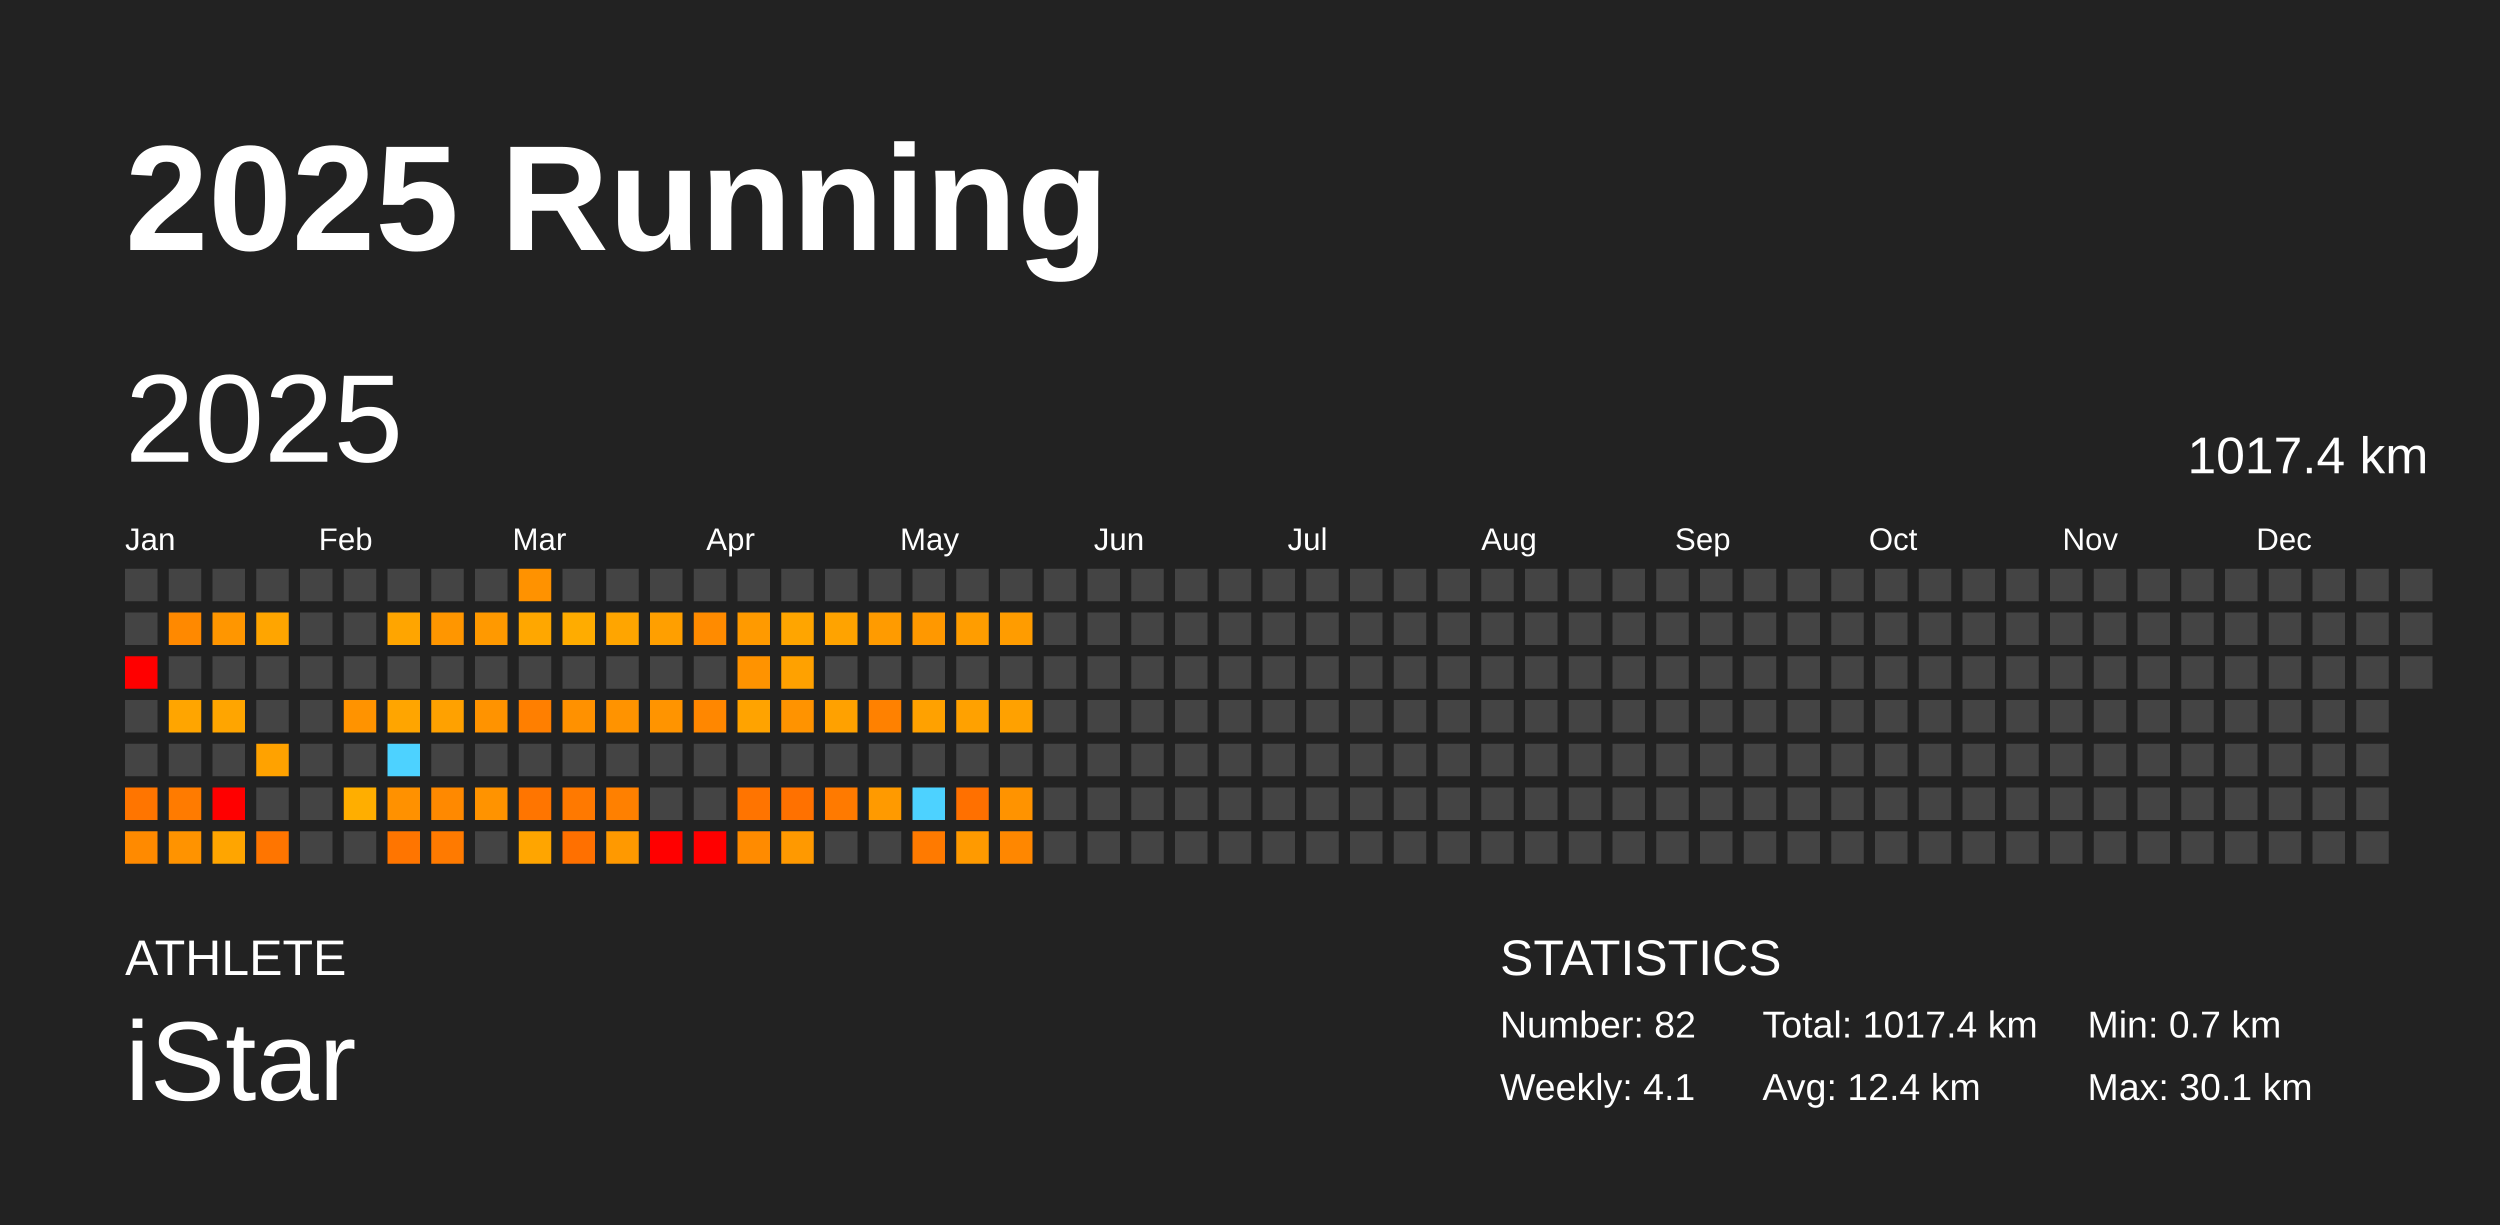
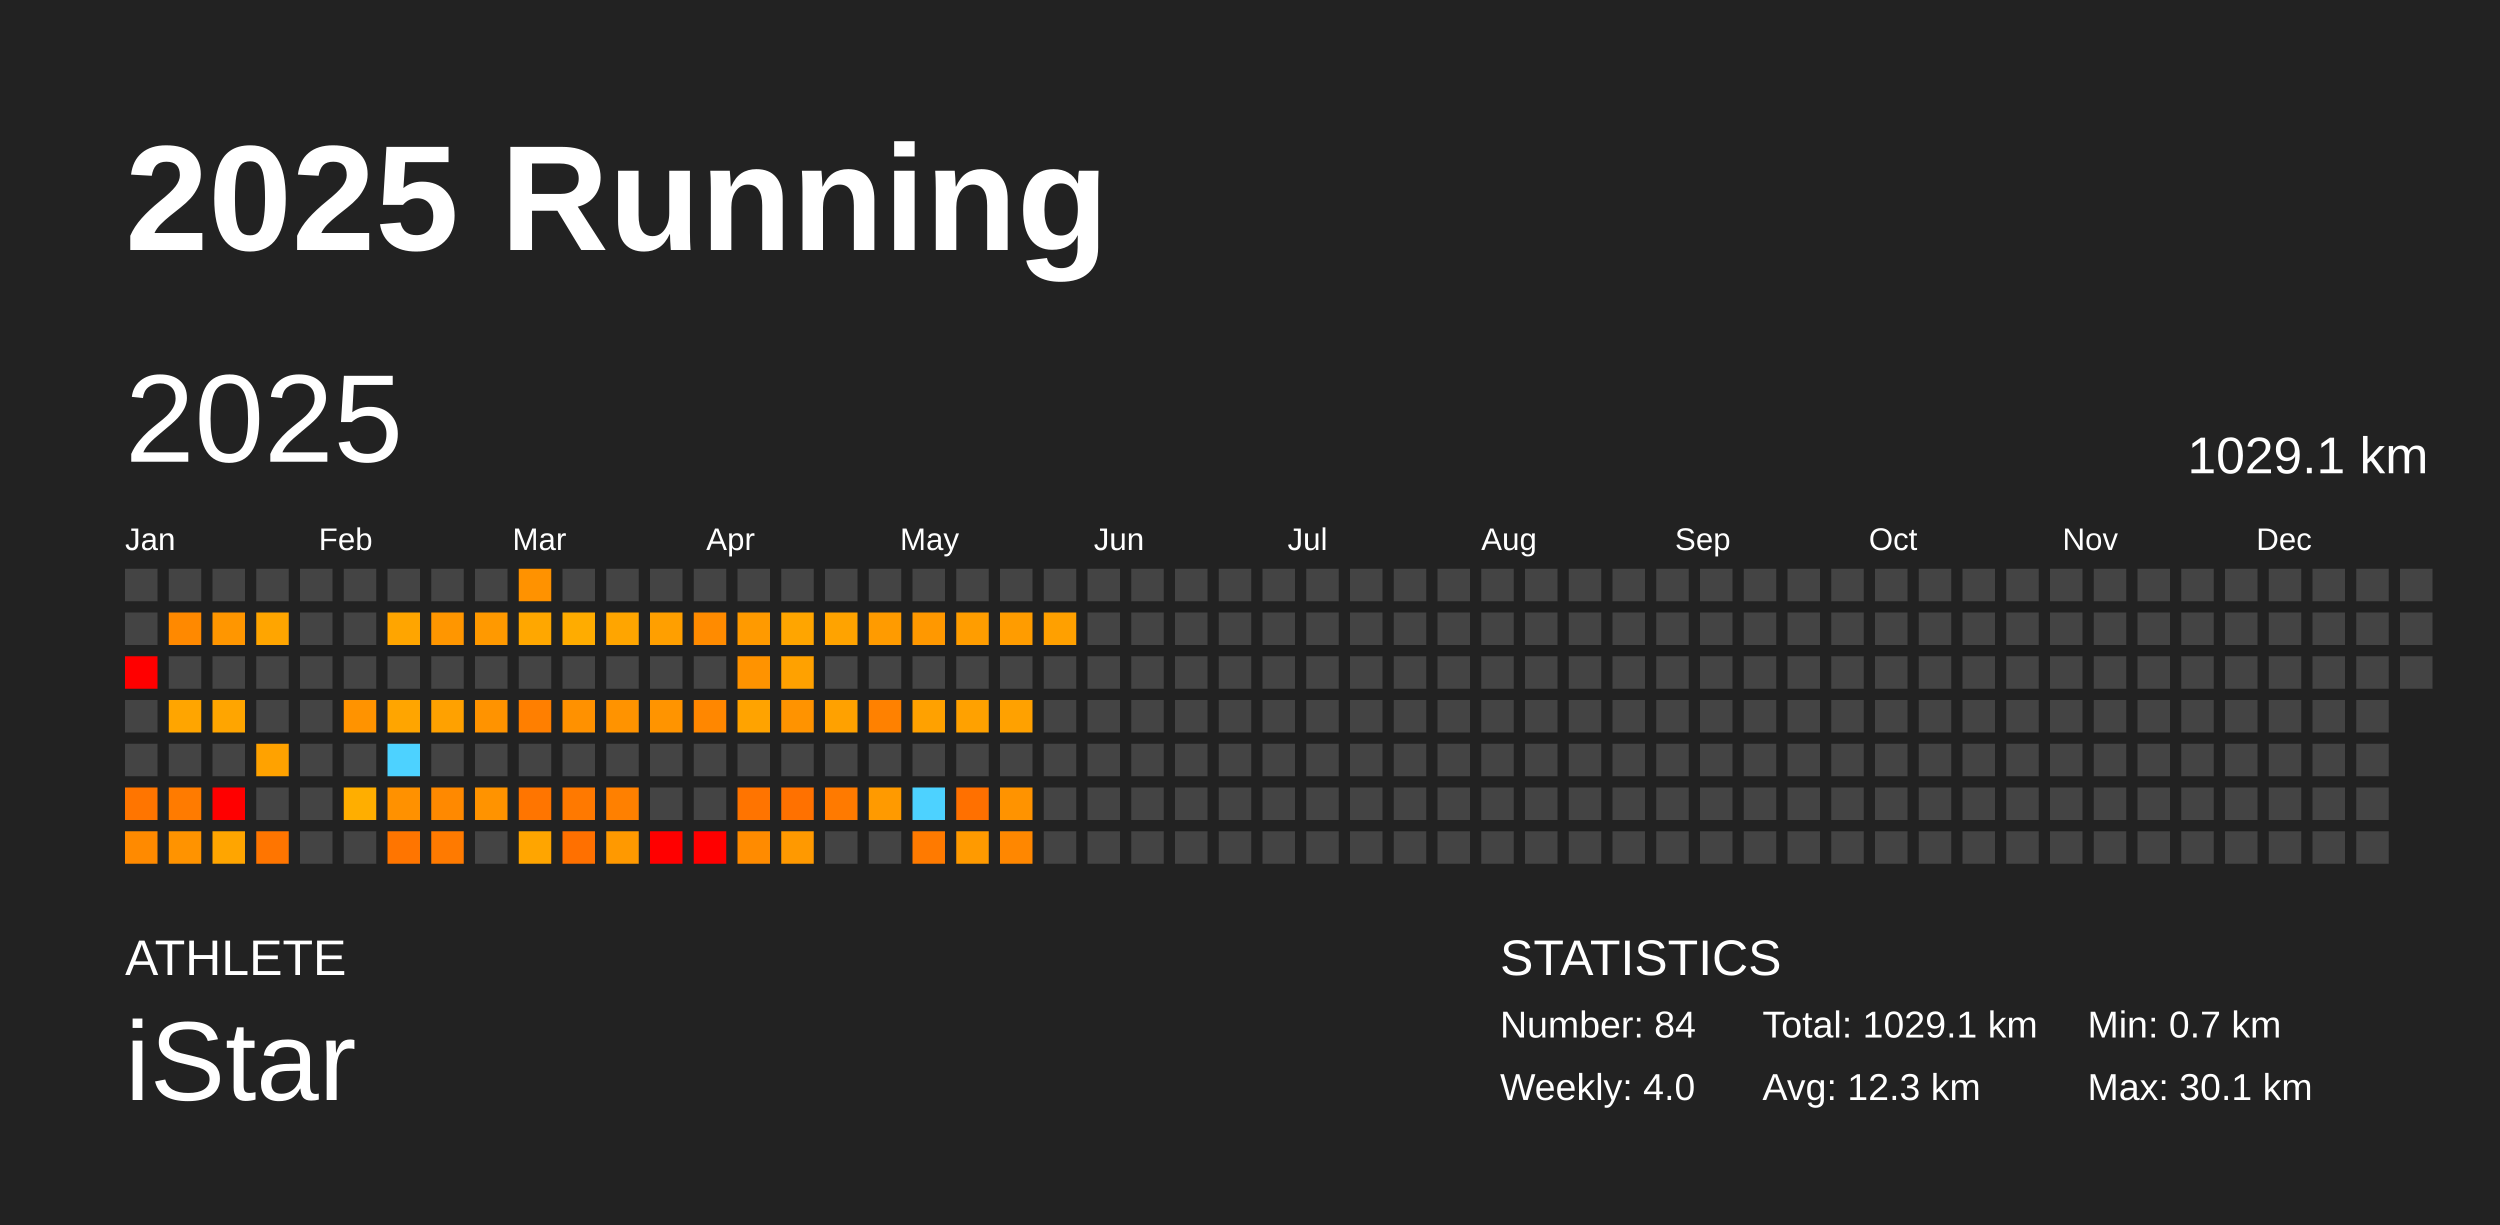
<svg xmlns="http://www.w3.org/2000/svg" baseProfile="full" height="98mm" version="1.1" viewBox="0,0,200,98" width="200mm">
  <defs />
  <rect fill="#222222" height="98" width="200" x="0" y="0" />
  <text fill="#FFFFFF" style="font-size:12px; font-family:Arial; font-weight:bold;" x="10" y="20">2025 Running</text>
  <text fill="#FFFFFF" style="font-size:4px; font-family:Arial" x="10" y="78">ATHLETE</text>
  <text fill="#FFFFFF" style="font-size:9px; font-family:Arial" x="10" y="88">iStar</text>
  <text fill="#FFFFFF" style="font-size:4px; font-family:Arial" x="120" y="78">STATISTICS</text>
-   <text fill="#FFFFFF" style="font-size:3px; font-family:Arial" x="120" y="83">Number: 82</text>
-   <text fill="#FFFFFF" style="font-size:3px; font-family:Arial" x="120" y="88">Weekly: 4.1</text>
-   <text fill="#FFFFFF" style="font-size:3px; font-family:Arial" x="141" y="83">Total: 1017.4 km</text>
-   <text fill="#FFFFFF" style="font-size:3px; font-family:Arial" x="141" y="88">Avg: 12.4 km</text>
+   <text fill="#FFFFFF" style="font-size:3px; font-family:Arial" x="120" y="83">Number: 84</text>
+   <text fill="#FFFFFF" style="font-size:3px; font-family:Arial" x="120" y="88">Weekly: 4.0</text>
+   <text fill="#FFFFFF" style="font-size:3px; font-family:Arial" x="141" y="83">Total: 1029.1 km</text>
+   <text fill="#FFFFFF" style="font-size:3px; font-family:Arial" x="141" y="88">Avg: 12.3 km</text>
  <text fill="#FFFFFF" style="font-size:3px; font-family:Arial" x="167" y="83">Min: 0.7 km</text>
  <text fill="#FFFFFF" style="font-size:3px; font-family:Arial" x="167" y="88">Max: 30.1 km</text>
  <text dominant-baseline="hanging" fill="#FFFFFF" style="font-size:10.0px; font-family:Arial;" x="10" y="30">2025</text>
-   <text dominant-baseline="hanging" fill="#FFFFFF" style="font-size:4.125px; font-family:Arial;" x="175" y="35">1017.4 km</text>
+   <text dominant-baseline="hanging" fill="#FFFFFF" style="font-size:4.125px; font-family:Arial;" x="175" y="35">1029.1 km</text>
  <text fill="#FFFFFF" style="font-size:2.5px; font-family:Arial" x="10.0" y="44">Jan</text>
  <text fill="#FFFFFF" style="font-size:2.5px; font-family:Arial" x="25.5" y="44">Feb</text>
  <text fill="#FFFFFF" style="font-size:2.5px; font-family:Arial" x="41.0" y="44">Mar</text>
  <text fill="#FFFFFF" style="font-size:2.5px; font-family:Arial" x="56.5" y="44">Apr</text>
  <text fill="#FFFFFF" style="font-size:2.5px; font-family:Arial" x="72.0" y="44">May</text>
  <text fill="#FFFFFF" style="font-size:2.5px; font-family:Arial" x="87.5" y="44">Jun</text>
  <text fill="#FFFFFF" style="font-size:2.5px; font-family:Arial" x="103.0" y="44">Jul</text>
  <text fill="#FFFFFF" style="font-size:2.5px; font-family:Arial" x="118.5" y="44">Aug</text>
  <text fill="#FFFFFF" style="font-size:2.5px; font-family:Arial" x="134.0" y="44">Sep</text>
  <text fill="#FFFFFF" style="font-size:2.5px; font-family:Arial" x="149.5" y="44">Oct</text>
  <text fill="#FFFFFF" style="font-size:2.5px; font-family:Arial" x="165.0" y="44">Nov</text>
  <text fill="#FFFFFF" style="font-size:2.5px; font-family:Arial" x="180.5" y="44">Dec</text>
  <rect fill="#444444" height="2.6" width="2.6" x="10.0" y="45.5" />
  <rect fill="#444444" height="2.6" width="2.6" x="10.0" y="49.0" />
  <rect fill="red" height="2.6" width="2.6" x="10.0" y="52.5" />
  <rect fill="#444444" height="2.6" width="2.6" x="10.0" y="56.0" />
  <rect fill="#444444" height="2.6" width="2.6" x="10.0" y="59.5" />
  <rect fill="#ff7500" height="2.6" width="2.6" x="10.0" y="63.0" />
  <rect fill="#ff8a00" height="2.6" width="2.6" x="10.0" y="66.5" />
  <rect fill="#444444" height="2.6" width="2.6" x="13.5" y="45.5" />
  <rect fill="#ff8900" height="2.6" width="2.6" x="13.5" y="49.0" />
  <rect fill="#444444" height="2.6" width="2.6" x="13.5" y="52.5" />
  <rect fill="#ffa500" height="2.6" width="2.6" x="13.5" y="56.0" />
  <rect fill="#444444" height="2.6" width="2.6" x="13.5" y="59.5" />
  <rect fill="#ff7b00" height="2.6" width="2.6" x="13.5" y="63.0" />
  <rect fill="#ff9300" height="2.6" width="2.6" x="13.5" y="66.5" />
  <rect fill="#444444" height="2.6" width="2.6" x="17.0" y="45.5" />
  <rect fill="#ff9600" height="2.6" width="2.6" x="17.0" y="49.0" />
  <rect fill="#444444" height="2.6" width="2.6" x="17.0" y="52.5" />
  <rect fill="#ffa500" height="2.6" width="2.6" x="17.0" y="56.0" />
  <rect fill="#444444" height="2.6" width="2.6" x="17.0" y="59.5" />
  <rect fill="red" height="2.6" width="2.6" x="17.0" y="63.0" />
  <rect fill="#ffa500" height="2.6" width="2.6" x="17.0" y="66.5" />
  <rect fill="#444444" height="2.6" width="2.6" x="20.5" y="45.5" />
  <rect fill="#ffa500" height="2.6" width="2.6" x="20.5" y="49.0" />
  <rect fill="#444444" height="2.6" width="2.6" x="20.5" y="52.5" />
  <rect fill="#444444" height="2.6" width="2.6" x="20.5" y="56.0" />
  <rect fill="#ffa200" height="2.6" width="2.6" x="20.5" y="59.5" />
  <rect fill="#444444" height="2.6" width="2.6" x="20.5" y="63.0" />
  <rect fill="#ff7500" height="2.6" width="2.6" x="20.5" y="66.5" />
  <rect fill="#444444" height="2.6" width="2.6" x="24.0" y="45.5" />
  <rect fill="#444444" height="2.6" width="2.6" x="24.0" y="49.0" />
  <rect fill="#444444" height="2.6" width="2.6" x="24.0" y="52.5" />
  <rect fill="#444444" height="2.6" width="2.6" x="24.0" y="56.0" />
  <rect fill="#444444" height="2.6" width="2.6" x="24.0" y="59.5" />
  <rect fill="#444444" height="2.6" width="2.6" x="24.0" y="63.0" />
  <rect fill="#444444" height="2.6" width="2.6" x="24.0" y="66.5" />
  <rect fill="#444444" height="2.6" width="2.6" x="27.5" y="45.5" />
  <rect fill="#444444" height="2.6" width="2.6" x="27.5" y="49.0" />
  <rect fill="#444444" height="2.6" width="2.6" x="27.5" y="52.5" />
  <rect fill="#ff9300" height="2.6" width="2.6" x="27.5" y="56.0" />
  <rect fill="#444444" height="2.6" width="2.6" x="27.5" y="59.5" />
  <rect fill="#ffae00" height="2.6" width="2.6" x="27.5" y="63.0" />
  <rect fill="#444444" height="2.6" width="2.6" x="27.5" y="66.5" />
  <rect fill="#444444" height="2.6" width="2.6" x="31.0" y="45.5" />
  <rect fill="#ffa500" height="2.6" width="2.6" x="31.0" y="49.0" />
  <rect fill="#444444" height="2.6" width="2.6" x="31.0" y="52.5" />
  <rect fill="#ffa500" height="2.6" width="2.6" x="31.0" y="56.0" />
  <rect fill="#4dd2ff" height="2.6" width="2.6" x="31.0" y="59.5" />
  <rect fill="#ff9100" height="2.6" width="2.6" x="31.0" y="63.0" />
  <rect fill="#ff7500" height="2.6" width="2.6" x="31.0" y="66.5" />
  <rect fill="#444444" height="2.6" width="2.6" x="34.5" y="45.5" />
  <rect fill="#ff9600" height="2.6" width="2.6" x="34.5" y="49.0" />
  <rect fill="#444444" height="2.6" width="2.6" x="34.5" y="52.5" />
  <rect fill="#ffa100" height="2.6" width="2.6" x="34.5" y="56.0" />
  <rect fill="#444444" height="2.6" width="2.6" x="34.5" y="59.5" />
  <rect fill="#ff8900" height="2.6" width="2.6" x="34.5" y="63.0" />
  <rect fill="#ff7a00" height="2.6" width="2.6" x="34.5" y="66.5" />
  <rect fill="#444444" height="2.6" width="2.6" x="38.0" y="45.5" />
  <rect fill="#ff9900" height="2.6" width="2.6" x="38.0" y="49.0" />
  <rect fill="#444444" height="2.6" width="2.6" x="38.0" y="52.5" />
  <rect fill="#ff9300" height="2.6" width="2.6" x="38.0" y="56.0" />
  <rect fill="#444444" height="2.6" width="2.6" x="38.0" y="59.5" />
  <rect fill="#ff9300" height="2.6" width="2.6" x="38.0" y="63.0" />
  <rect fill="#444444" height="2.6" width="2.6" x="38.0" y="66.5" />
  <rect fill="#ff9200" height="2.6" width="2.6" x="41.5" y="45.5" />
  <rect fill="#ffa700" height="2.6" width="2.6" x="41.5" y="49.0" />
  <rect fill="#444444" height="2.6" width="2.6" x="41.5" y="52.5" />
  <rect fill="#ff7f00" height="2.6" width="2.6" x="41.5" y="56.0" />
  <rect fill="#444444" height="2.6" width="2.6" x="41.5" y="59.5" />
  <rect fill="#ff7500" height="2.6" width="2.6" x="41.5" y="63.0" />
  <rect fill="#ffa500" height="2.6" width="2.6" x="41.5" y="66.5" />
  <rect fill="#444444" height="2.6" width="2.6" x="45.0" y="45.5" />
  <rect fill="#ffac00" height="2.6" width="2.6" x="45.0" y="49.0" />
  <rect fill="#444444" height="2.6" width="2.6" x="45.0" y="52.5" />
  <rect fill="#ff9100" height="2.6" width="2.6" x="45.0" y="56.0" />
  <rect fill="#444444" height="2.6" width="2.6" x="45.0" y="59.5" />
  <rect fill="#ff7900" height="2.6" width="2.6" x="45.0" y="63.0" />
  <rect fill="#ff7000" height="2.6" width="2.6" x="45.0" y="66.5" />
  <rect fill="#444444" height="2.6" width="2.6" x="48.5" y="45.5" />
  <rect fill="#ffa500" height="2.6" width="2.6" x="48.5" y="49.0" />
  <rect fill="#444444" height="2.6" width="2.6" x="48.5" y="52.5" />
  <rect fill="#ff9300" height="2.6" width="2.6" x="48.5" y="56.0" />
  <rect fill="#444444" height="2.6" width="2.6" x="48.5" y="59.5" />
  <rect fill="#ff8000" height="2.6" width="2.6" x="48.5" y="63.0" />
  <rect fill="#ff9900" height="2.6" width="2.6" x="48.5" y="66.5" />
  <rect fill="#444444" height="2.6" width="2.6" x="52.0" y="45.5" />
  <rect fill="#ff9f00" height="2.6" width="2.6" x="52.0" y="49.0" />
  <rect fill="#444444" height="2.6" width="2.6" x="52.0" y="52.5" />
  <rect fill="#ff9400" height="2.6" width="2.6" x="52.0" y="56.0" />
  <rect fill="#444444" height="2.6" width="2.6" x="52.0" y="59.5" />
  <rect fill="#444444" height="2.6" width="2.6" x="52.0" y="63.0" />
  <rect fill="red" height="2.6" width="2.6" x="52.0" y="66.5" />
  <rect fill="#444444" height="2.6" width="2.6" x="55.5" y="45.5" />
  <rect fill="#ff8b00" height="2.6" width="2.6" x="55.5" y="49.0" />
  <rect fill="#444444" height="2.6" width="2.6" x="55.5" y="52.5" />
  <rect fill="#ff8700" height="2.6" width="2.6" x="55.5" y="56.0" />
  <rect fill="#444444" height="2.6" width="2.6" x="55.5" y="59.5" />
  <rect fill="#444444" height="2.6" width="2.6" x="55.5" y="63.0" />
  <rect fill="red" height="2.6" width="2.6" x="55.5" y="66.5" />
  <rect fill="#444444" height="2.6" width="2.6" x="59.0" y="45.5" />
  <rect fill="#ff9a00" height="2.6" width="2.6" x="59.0" y="49.0" />
  <rect fill="#ff9300" height="2.6" width="2.6" x="59.0" y="52.5" />
  <rect fill="#ffa300" height="2.6" width="2.6" x="59.0" y="56.0" />
  <rect fill="#444444" height="2.6" width="2.6" x="59.0" y="59.5" />
  <rect fill="#ff7400" height="2.6" width="2.6" x="59.0" y="63.0" />
  <rect fill="#ff8b00" height="2.6" width="2.6" x="59.0" y="66.5" />
  <rect fill="#444444" height="2.6" width="2.6" x="62.5" y="45.5" />
  <rect fill="#ffa500" height="2.6" width="2.6" x="62.5" y="49.0" />
  <rect fill="#ffa100" height="2.6" width="2.6" x="62.5" y="52.5" />
  <rect fill="#ff9300" height="2.6" width="2.6" x="62.5" y="56.0" />
  <rect fill="#444444" height="2.6" width="2.6" x="62.5" y="59.5" />
  <rect fill="#ff7100" height="2.6" width="2.6" x="62.5" y="63.0" />
  <rect fill="#ff9900" height="2.6" width="2.6" x="62.5" y="66.5" />
  <rect fill="#444444" height="2.6" width="2.6" x="66.0" y="45.5" />
  <rect fill="#ffa300" height="2.6" width="2.6" x="66.0" y="49.0" />
  <rect fill="#444444" height="2.6" width="2.6" x="66.0" y="52.5" />
  <rect fill="#ffa100" height="2.6" width="2.6" x="66.0" y="56.0" />
  <rect fill="#444444" height="2.6" width="2.6" x="66.0" y="59.5" />
  <rect fill="#ff7a00" height="2.6" width="2.6" x="66.0" y="63.0" />
  <rect fill="#444444" height="2.6" width="2.6" x="66.0" y="66.5" />
  <rect fill="#444444" height="2.6" width="2.6" x="69.5" y="45.5" />
  <rect fill="#ff9b00" height="2.6" width="2.6" x="69.5" y="49.0" />
  <rect fill="#444444" height="2.6" width="2.6" x="69.5" y="52.5" />
  <rect fill="#ff8100" height="2.6" width="2.6" x="69.5" y="56.0" />
  <rect fill="#444444" height="2.6" width="2.6" x="69.5" y="59.5" />
  <rect fill="#ff9a00" height="2.6" width="2.6" x="69.5" y="63.0" />
  <rect fill="#444444" height="2.6" width="2.6" x="69.5" y="66.5" />
  <rect fill="#444444" height="2.6" width="2.6" x="73.0" y="45.5" />
  <rect fill="#ff9800" height="2.6" width="2.6" x="73.0" y="49.0" />
  <rect fill="#444444" height="2.6" width="2.6" x="73.0" y="52.5" />
  <rect fill="#ffa100" height="2.6" width="2.6" x="73.0" y="56.0" />
  <rect fill="#444444" height="2.6" width="2.6" x="73.0" y="59.5" />
  <rect fill="#4dd2ff" height="2.6" width="2.6" x="73.0" y="63.0" />
  <rect fill="#ff7a00" height="2.6" width="2.6" x="73.0" y="66.5" />
  <rect fill="#444444" height="2.6" width="2.6" x="76.5" y="45.5" />
  <rect fill="#ff9d00" height="2.6" width="2.6" x="76.5" y="49.0" />
  <rect fill="#444444" height="2.6" width="2.6" x="76.5" y="52.5" />
  <rect fill="#ffa100" height="2.6" width="2.6" x="76.5" y="56.0" />
  <rect fill="#444444" height="2.6" width="2.6" x="76.5" y="59.5" />
  <rect fill="#ff7000" height="2.6" width="2.6" x="76.5" y="63.0" />
  <rect fill="#ff9a00" height="2.6" width="2.6" x="76.5" y="66.5" />
  <rect fill="#444444" height="2.6" width="2.6" x="80.0" y="45.5" />
  <rect fill="#ff9c00" height="2.6" width="2.6" x="80.0" y="49.0" />
  <rect fill="#444444" height="2.6" width="2.6" x="80.0" y="52.5" />
  <rect fill="#ffa100" height="2.6" width="2.6" x="80.0" y="56.0" />
  <rect fill="#444444" height="2.6" width="2.6" x="80.0" y="59.5" />
  <rect fill="#ff9300" height="2.6" width="2.6" x="80.0" y="63.0" />
  <rect fill="#ff8700" height="2.6" width="2.6" x="80.0" y="66.5" />
  <rect fill="#444444" height="2.6" width="2.6" x="83.5" y="45.5" />
-   <rect fill="#444444" height="2.6" width="2.6" x="83.5" y="49.0" />
+   <rect fill="#ffa000" height="2.6" width="2.6" x="83.5" y="49.0" />
  <rect fill="#444444" height="2.6" width="2.6" x="83.5" y="52.5" />
  <rect fill="#444444" height="2.6" width="2.6" x="83.5" y="56.0" />
  <rect fill="#444444" height="2.6" width="2.6" x="83.5" y="59.5" />
  <rect fill="#444444" height="2.6" width="2.6" x="83.5" y="63.0" />
  <rect fill="#444444" height="2.6" width="2.6" x="83.5" y="66.5" />
  <rect fill="#444444" height="2.6" width="2.6" x="87.0" y="45.5" />
  <rect fill="#444444" height="2.6" width="2.6" x="87.0" y="49.0" />
  <rect fill="#444444" height="2.6" width="2.6" x="87.0" y="52.5" />
  <rect fill="#444444" height="2.6" width="2.6" x="87.0" y="56.0" />
  <rect fill="#444444" height="2.6" width="2.6" x="87.0" y="59.5" />
  <rect fill="#444444" height="2.6" width="2.6" x="87.0" y="63.0" />
  <rect fill="#444444" height="2.6" width="2.6" x="87.0" y="66.5" />
  <rect fill="#444444" height="2.6" width="2.6" x="90.5" y="45.5" />
  <rect fill="#444444" height="2.6" width="2.6" x="90.5" y="49.0" />
  <rect fill="#444444" height="2.6" width="2.6" x="90.5" y="52.5" />
  <rect fill="#444444" height="2.6" width="2.6" x="90.5" y="56.0" />
  <rect fill="#444444" height="2.6" width="2.6" x="90.5" y="59.5" />
  <rect fill="#444444" height="2.6" width="2.6" x="90.5" y="63.0" />
  <rect fill="#444444" height="2.6" width="2.6" x="90.5" y="66.5" />
  <rect fill="#444444" height="2.6" width="2.6" x="94.0" y="45.5" />
  <rect fill="#444444" height="2.6" width="2.6" x="94.0" y="49.0" />
  <rect fill="#444444" height="2.6" width="2.6" x="94.0" y="52.5" />
  <rect fill="#444444" height="2.6" width="2.6" x="94.0" y="56.0" />
  <rect fill="#444444" height="2.6" width="2.6" x="94.0" y="59.5" />
  <rect fill="#444444" height="2.6" width="2.6" x="94.0" y="63.0" />
  <rect fill="#444444" height="2.6" width="2.6" x="94.0" y="66.5" />
  <rect fill="#444444" height="2.6" width="2.6" x="97.5" y="45.5" />
  <rect fill="#444444" height="2.6" width="2.6" x="97.5" y="49.0" />
  <rect fill="#444444" height="2.6" width="2.6" x="97.5" y="52.5" />
  <rect fill="#444444" height="2.6" width="2.6" x="97.5" y="56.0" />
  <rect fill="#444444" height="2.6" width="2.6" x="97.5" y="59.5" />
  <rect fill="#444444" height="2.6" width="2.6" x="97.5" y="63.0" />
  <rect fill="#444444" height="2.6" width="2.6" x="97.5" y="66.5" />
  <rect fill="#444444" height="2.6" width="2.6" x="101.0" y="45.5" />
  <rect fill="#444444" height="2.6" width="2.6" x="101.0" y="49.0" />
  <rect fill="#444444" height="2.6" width="2.6" x="101.0" y="52.5" />
  <rect fill="#444444" height="2.6" width="2.6" x="101.0" y="56.0" />
  <rect fill="#444444" height="2.6" width="2.6" x="101.0" y="59.5" />
  <rect fill="#444444" height="2.6" width="2.6" x="101.0" y="63.0" />
  <rect fill="#444444" height="2.6" width="2.6" x="101.0" y="66.5" />
  <rect fill="#444444" height="2.6" width="2.6" x="104.5" y="45.5" />
  <rect fill="#444444" height="2.6" width="2.6" x="104.5" y="49.0" />
  <rect fill="#444444" height="2.6" width="2.6" x="104.5" y="52.5" />
  <rect fill="#444444" height="2.6" width="2.6" x="104.5" y="56.0" />
  <rect fill="#444444" height="2.6" width="2.6" x="104.5" y="59.5" />
  <rect fill="#444444" height="2.6" width="2.6" x="104.5" y="63.0" />
  <rect fill="#444444" height="2.6" width="2.6" x="104.5" y="66.5" />
  <rect fill="#444444" height="2.6" width="2.6" x="108.0" y="45.5" />
  <rect fill="#444444" height="2.6" width="2.6" x="108.0" y="49.0" />
  <rect fill="#444444" height="2.6" width="2.6" x="108.0" y="52.5" />
  <rect fill="#444444" height="2.6" width="2.6" x="108.0" y="56.0" />
  <rect fill="#444444" height="2.6" width="2.6" x="108.0" y="59.5" />
  <rect fill="#444444" height="2.6" width="2.6" x="108.0" y="63.0" />
  <rect fill="#444444" height="2.6" width="2.6" x="108.0" y="66.5" />
  <rect fill="#444444" height="2.6" width="2.6" x="111.5" y="45.5" />
  <rect fill="#444444" height="2.6" width="2.6" x="111.5" y="49.0" />
  <rect fill="#444444" height="2.6" width="2.6" x="111.5" y="52.5" />
  <rect fill="#444444" height="2.6" width="2.6" x="111.5" y="56.0" />
  <rect fill="#444444" height="2.6" width="2.6" x="111.5" y="59.5" />
  <rect fill="#444444" height="2.6" width="2.6" x="111.5" y="63.0" />
  <rect fill="#444444" height="2.6" width="2.6" x="111.5" y="66.5" />
  <rect fill="#444444" height="2.6" width="2.6" x="115.0" y="45.5" />
  <rect fill="#444444" height="2.6" width="2.6" x="115.0" y="49.0" />
  <rect fill="#444444" height="2.6" width="2.6" x="115.0" y="52.5" />
  <rect fill="#444444" height="2.6" width="2.6" x="115.0" y="56.0" />
  <rect fill="#444444" height="2.6" width="2.6" x="115.0" y="59.5" />
  <rect fill="#444444" height="2.6" width="2.6" x="115.0" y="63.0" />
  <rect fill="#444444" height="2.6" width="2.6" x="115.0" y="66.5" />
  <rect fill="#444444" height="2.6" width="2.6" x="118.5" y="45.5" />
  <rect fill="#444444" height="2.6" width="2.6" x="118.5" y="49.0" />
  <rect fill="#444444" height="2.6" width="2.6" x="118.5" y="52.5" />
  <rect fill="#444444" height="2.6" width="2.6" x="118.5" y="56.0" />
  <rect fill="#444444" height="2.6" width="2.6" x="118.5" y="59.5" />
  <rect fill="#444444" height="2.6" width="2.6" x="118.5" y="63.0" />
  <rect fill="#444444" height="2.6" width="2.6" x="118.5" y="66.5" />
  <rect fill="#444444" height="2.6" width="2.6" x="122.0" y="45.5" />
  <rect fill="#444444" height="2.6" width="2.6" x="122.0" y="49.0" />
  <rect fill="#444444" height="2.6" width="2.6" x="122.0" y="52.5" />
  <rect fill="#444444" height="2.6" width="2.6" x="122.0" y="56.0" />
  <rect fill="#444444" height="2.6" width="2.6" x="122.0" y="59.5" />
  <rect fill="#444444" height="2.6" width="2.6" x="122.0" y="63.0" />
  <rect fill="#444444" height="2.6" width="2.6" x="122.0" y="66.5" />
  <rect fill="#444444" height="2.6" width="2.6" x="125.5" y="45.5" />
  <rect fill="#444444" height="2.6" width="2.6" x="125.5" y="49.0" />
  <rect fill="#444444" height="2.6" width="2.6" x="125.5" y="52.5" />
  <rect fill="#444444" height="2.6" width="2.6" x="125.5" y="56.0" />
  <rect fill="#444444" height="2.6" width="2.6" x="125.5" y="59.5" />
  <rect fill="#444444" height="2.6" width="2.6" x="125.5" y="63.0" />
  <rect fill="#444444" height="2.6" width="2.6" x="125.5" y="66.5" />
  <rect fill="#444444" height="2.6" width="2.6" x="129.0" y="45.5" />
  <rect fill="#444444" height="2.6" width="2.6" x="129.0" y="49.0" />
  <rect fill="#444444" height="2.6" width="2.6" x="129.0" y="52.5" />
  <rect fill="#444444" height="2.6" width="2.6" x="129.0" y="56.0" />
  <rect fill="#444444" height="2.6" width="2.6" x="129.0" y="59.5" />
  <rect fill="#444444" height="2.6" width="2.6" x="129.0" y="63.0" />
  <rect fill="#444444" height="2.6" width="2.6" x="129.0" y="66.5" />
  <rect fill="#444444" height="2.6" width="2.6" x="132.5" y="45.5" />
  <rect fill="#444444" height="2.6" width="2.6" x="132.5" y="49.0" />
  <rect fill="#444444" height="2.6" width="2.6" x="132.5" y="52.5" />
  <rect fill="#444444" height="2.6" width="2.6" x="132.5" y="56.0" />
  <rect fill="#444444" height="2.6" width="2.6" x="132.5" y="59.5" />
  <rect fill="#444444" height="2.6" width="2.6" x="132.5" y="63.0" />
  <rect fill="#444444" height="2.6" width="2.6" x="132.5" y="66.5" />
  <rect fill="#444444" height="2.6" width="2.6" x="136.0" y="45.5" />
  <rect fill="#444444" height="2.6" width="2.6" x="136.0" y="49.0" />
  <rect fill="#444444" height="2.6" width="2.6" x="136.0" y="52.5" />
  <rect fill="#444444" height="2.6" width="2.6" x="136.0" y="56.0" />
  <rect fill="#444444" height="2.6" width="2.6" x="136.0" y="59.5" />
  <rect fill="#444444" height="2.6" width="2.6" x="136.0" y="63.0" />
  <rect fill="#444444" height="2.6" width="2.6" x="136.0" y="66.5" />
  <rect fill="#444444" height="2.6" width="2.6" x="139.5" y="45.5" />
  <rect fill="#444444" height="2.6" width="2.6" x="139.5" y="49.0" />
  <rect fill="#444444" height="2.6" width="2.6" x="139.5" y="52.5" />
  <rect fill="#444444" height="2.6" width="2.6" x="139.5" y="56.0" />
  <rect fill="#444444" height="2.6" width="2.6" x="139.5" y="59.5" />
  <rect fill="#444444" height="2.6" width="2.6" x="139.5" y="63.0" />
  <rect fill="#444444" height="2.6" width="2.6" x="139.5" y="66.5" />
  <rect fill="#444444" height="2.6" width="2.6" x="143.0" y="45.5" />
  <rect fill="#444444" height="2.6" width="2.6" x="143.0" y="49.0" />
  <rect fill="#444444" height="2.6" width="2.6" x="143.0" y="52.5" />
  <rect fill="#444444" height="2.6" width="2.6" x="143.0" y="56.0" />
  <rect fill="#444444" height="2.6" width="2.6" x="143.0" y="59.5" />
  <rect fill="#444444" height="2.6" width="2.6" x="143.0" y="63.0" />
  <rect fill="#444444" height="2.6" width="2.6" x="143.0" y="66.5" />
  <rect fill="#444444" height="2.6" width="2.6" x="146.5" y="45.5" />
  <rect fill="#444444" height="2.6" width="2.6" x="146.5" y="49.0" />
  <rect fill="#444444" height="2.6" width="2.6" x="146.5" y="52.5" />
  <rect fill="#444444" height="2.6" width="2.6" x="146.5" y="56.0" />
  <rect fill="#444444" height="2.6" width="2.6" x="146.5" y="59.5" />
  <rect fill="#444444" height="2.6" width="2.6" x="146.5" y="63.0" />
  <rect fill="#444444" height="2.6" width="2.6" x="146.5" y="66.5" />
  <rect fill="#444444" height="2.6" width="2.6" x="150.0" y="45.5" />
  <rect fill="#444444" height="2.6" width="2.6" x="150.0" y="49.0" />
  <rect fill="#444444" height="2.6" width="2.6" x="150.0" y="52.5" />
  <rect fill="#444444" height="2.6" width="2.6" x="150.0" y="56.0" />
  <rect fill="#444444" height="2.6" width="2.6" x="150.0" y="59.5" />
  <rect fill="#444444" height="2.6" width="2.6" x="150.0" y="63.0" />
  <rect fill="#444444" height="2.6" width="2.6" x="150.0" y="66.5" />
  <rect fill="#444444" height="2.6" width="2.6" x="153.5" y="45.5" />
  <rect fill="#444444" height="2.6" width="2.6" x="153.5" y="49.0" />
  <rect fill="#444444" height="2.6" width="2.6" x="153.5" y="52.5" />
  <rect fill="#444444" height="2.6" width="2.6" x="153.5" y="56.0" />
  <rect fill="#444444" height="2.6" width="2.6" x="153.5" y="59.5" />
  <rect fill="#444444" height="2.6" width="2.6" x="153.5" y="63.0" />
  <rect fill="#444444" height="2.6" width="2.6" x="153.5" y="66.5" />
  <rect fill="#444444" height="2.6" width="2.6" x="157.0" y="45.5" />
  <rect fill="#444444" height="2.6" width="2.6" x="157.0" y="49.0" />
  <rect fill="#444444" height="2.6" width="2.6" x="157.0" y="52.5" />
  <rect fill="#444444" height="2.6" width="2.6" x="157.0" y="56.0" />
  <rect fill="#444444" height="2.6" width="2.6" x="157.0" y="59.5" />
  <rect fill="#444444" height="2.6" width="2.6" x="157.0" y="63.0" />
  <rect fill="#444444" height="2.6" width="2.6" x="157.0" y="66.5" />
  <rect fill="#444444" height="2.6" width="2.6" x="160.5" y="45.5" />
  <rect fill="#444444" height="2.6" width="2.6" x="160.5" y="49.0" />
  <rect fill="#444444" height="2.6" width="2.6" x="160.5" y="52.5" />
  <rect fill="#444444" height="2.6" width="2.6" x="160.5" y="56.0" />
  <rect fill="#444444" height="2.6" width="2.6" x="160.5" y="59.5" />
  <rect fill="#444444" height="2.6" width="2.6" x="160.5" y="63.0" />
  <rect fill="#444444" height="2.6" width="2.6" x="160.5" y="66.5" />
  <rect fill="#444444" height="2.6" width="2.6" x="164.0" y="45.5" />
  <rect fill="#444444" height="2.6" width="2.6" x="164.0" y="49.0" />
  <rect fill="#444444" height="2.6" width="2.6" x="164.0" y="52.5" />
  <rect fill="#444444" height="2.6" width="2.6" x="164.0" y="56.0" />
  <rect fill="#444444" height="2.6" width="2.6" x="164.0" y="59.5" />
  <rect fill="#444444" height="2.6" width="2.6" x="164.0" y="63.0" />
  <rect fill="#444444" height="2.6" width="2.6" x="164.0" y="66.5" />
  <rect fill="#444444" height="2.6" width="2.6" x="167.5" y="45.5" />
  <rect fill="#444444" height="2.6" width="2.6" x="167.5" y="49.0" />
  <rect fill="#444444" height="2.6" width="2.6" x="167.5" y="52.5" />
  <rect fill="#444444" height="2.6" width="2.6" x="167.5" y="56.0" />
  <rect fill="#444444" height="2.6" width="2.6" x="167.5" y="59.5" />
  <rect fill="#444444" height="2.6" width="2.6" x="167.5" y="63.0" />
  <rect fill="#444444" height="2.6" width="2.6" x="167.5" y="66.5" />
  <rect fill="#444444" height="2.6" width="2.6" x="171.0" y="45.5" />
  <rect fill="#444444" height="2.6" width="2.6" x="171.0" y="49.0" />
  <rect fill="#444444" height="2.6" width="2.6" x="171.0" y="52.5" />
  <rect fill="#444444" height="2.6" width="2.6" x="171.0" y="56.0" />
  <rect fill="#444444" height="2.6" width="2.6" x="171.0" y="59.5" />
  <rect fill="#444444" height="2.6" width="2.6" x="171.0" y="63.0" />
  <rect fill="#444444" height="2.6" width="2.6" x="171.0" y="66.5" />
  <rect fill="#444444" height="2.6" width="2.6" x="174.5" y="45.5" />
  <rect fill="#444444" height="2.6" width="2.6" x="174.5" y="49.0" />
  <rect fill="#444444" height="2.6" width="2.6" x="174.5" y="52.5" />
  <rect fill="#444444" height="2.6" width="2.6" x="174.5" y="56.0" />
  <rect fill="#444444" height="2.6" width="2.6" x="174.5" y="59.5" />
  <rect fill="#444444" height="2.6" width="2.6" x="174.5" y="63.0" />
  <rect fill="#444444" height="2.6" width="2.6" x="174.5" y="66.5" />
  <rect fill="#444444" height="2.6" width="2.6" x="178.0" y="45.5" />
  <rect fill="#444444" height="2.6" width="2.6" x="178.0" y="49.0" />
  <rect fill="#444444" height="2.6" width="2.6" x="178.0" y="52.5" />
  <rect fill="#444444" height="2.6" width="2.6" x="178.0" y="56.0" />
  <rect fill="#444444" height="2.6" width="2.6" x="178.0" y="59.5" />
  <rect fill="#444444" height="2.6" width="2.6" x="178.0" y="63.0" />
  <rect fill="#444444" height="2.6" width="2.6" x="178.0" y="66.5" />
  <rect fill="#444444" height="2.6" width="2.6" x="181.5" y="45.5" />
  <rect fill="#444444" height="2.6" width="2.6" x="181.5" y="49.0" />
  <rect fill="#444444" height="2.6" width="2.6" x="181.5" y="52.5" />
  <rect fill="#444444" height="2.6" width="2.6" x="181.5" y="56.0" />
  <rect fill="#444444" height="2.6" width="2.6" x="181.5" y="59.5" />
  <rect fill="#444444" height="2.6" width="2.6" x="181.5" y="63.0" />
  <rect fill="#444444" height="2.6" width="2.6" x="181.5" y="66.5" />
  <rect fill="#444444" height="2.6" width="2.6" x="185.0" y="45.5" />
  <rect fill="#444444" height="2.6" width="2.6" x="185.0" y="49.0" />
  <rect fill="#444444" height="2.6" width="2.6" x="185.0" y="52.5" />
  <rect fill="#444444" height="2.6" width="2.6" x="185.0" y="56.0" />
  <rect fill="#444444" height="2.6" width="2.6" x="185.0" y="59.5" />
  <rect fill="#444444" height="2.6" width="2.6" x="185.0" y="63.0" />
  <rect fill="#444444" height="2.6" width="2.6" x="185.0" y="66.5" />
  <rect fill="#444444" height="2.6" width="2.6" x="188.5" y="45.5" />
  <rect fill="#444444" height="2.6" width="2.6" x="188.5" y="49.0" />
  <rect fill="#444444" height="2.6" width="2.6" x="188.5" y="52.5" />
  <rect fill="#444444" height="2.6" width="2.6" x="188.5" y="56.0" />
  <rect fill="#444444" height="2.6" width="2.6" x="188.5" y="59.5" />
  <rect fill="#444444" height="2.6" width="2.6" x="188.5" y="63.0" />
  <rect fill="#444444" height="2.6" width="2.6" x="188.5" y="66.5" />
  <rect fill="#444444" height="2.6" width="2.6" x="192.0" y="45.5" />
  <rect fill="#444444" height="2.6" width="2.6" x="192.0" y="49.0" />
  <rect fill="#444444" height="2.6" width="2.6" x="192.0" y="52.5" />
</svg>
